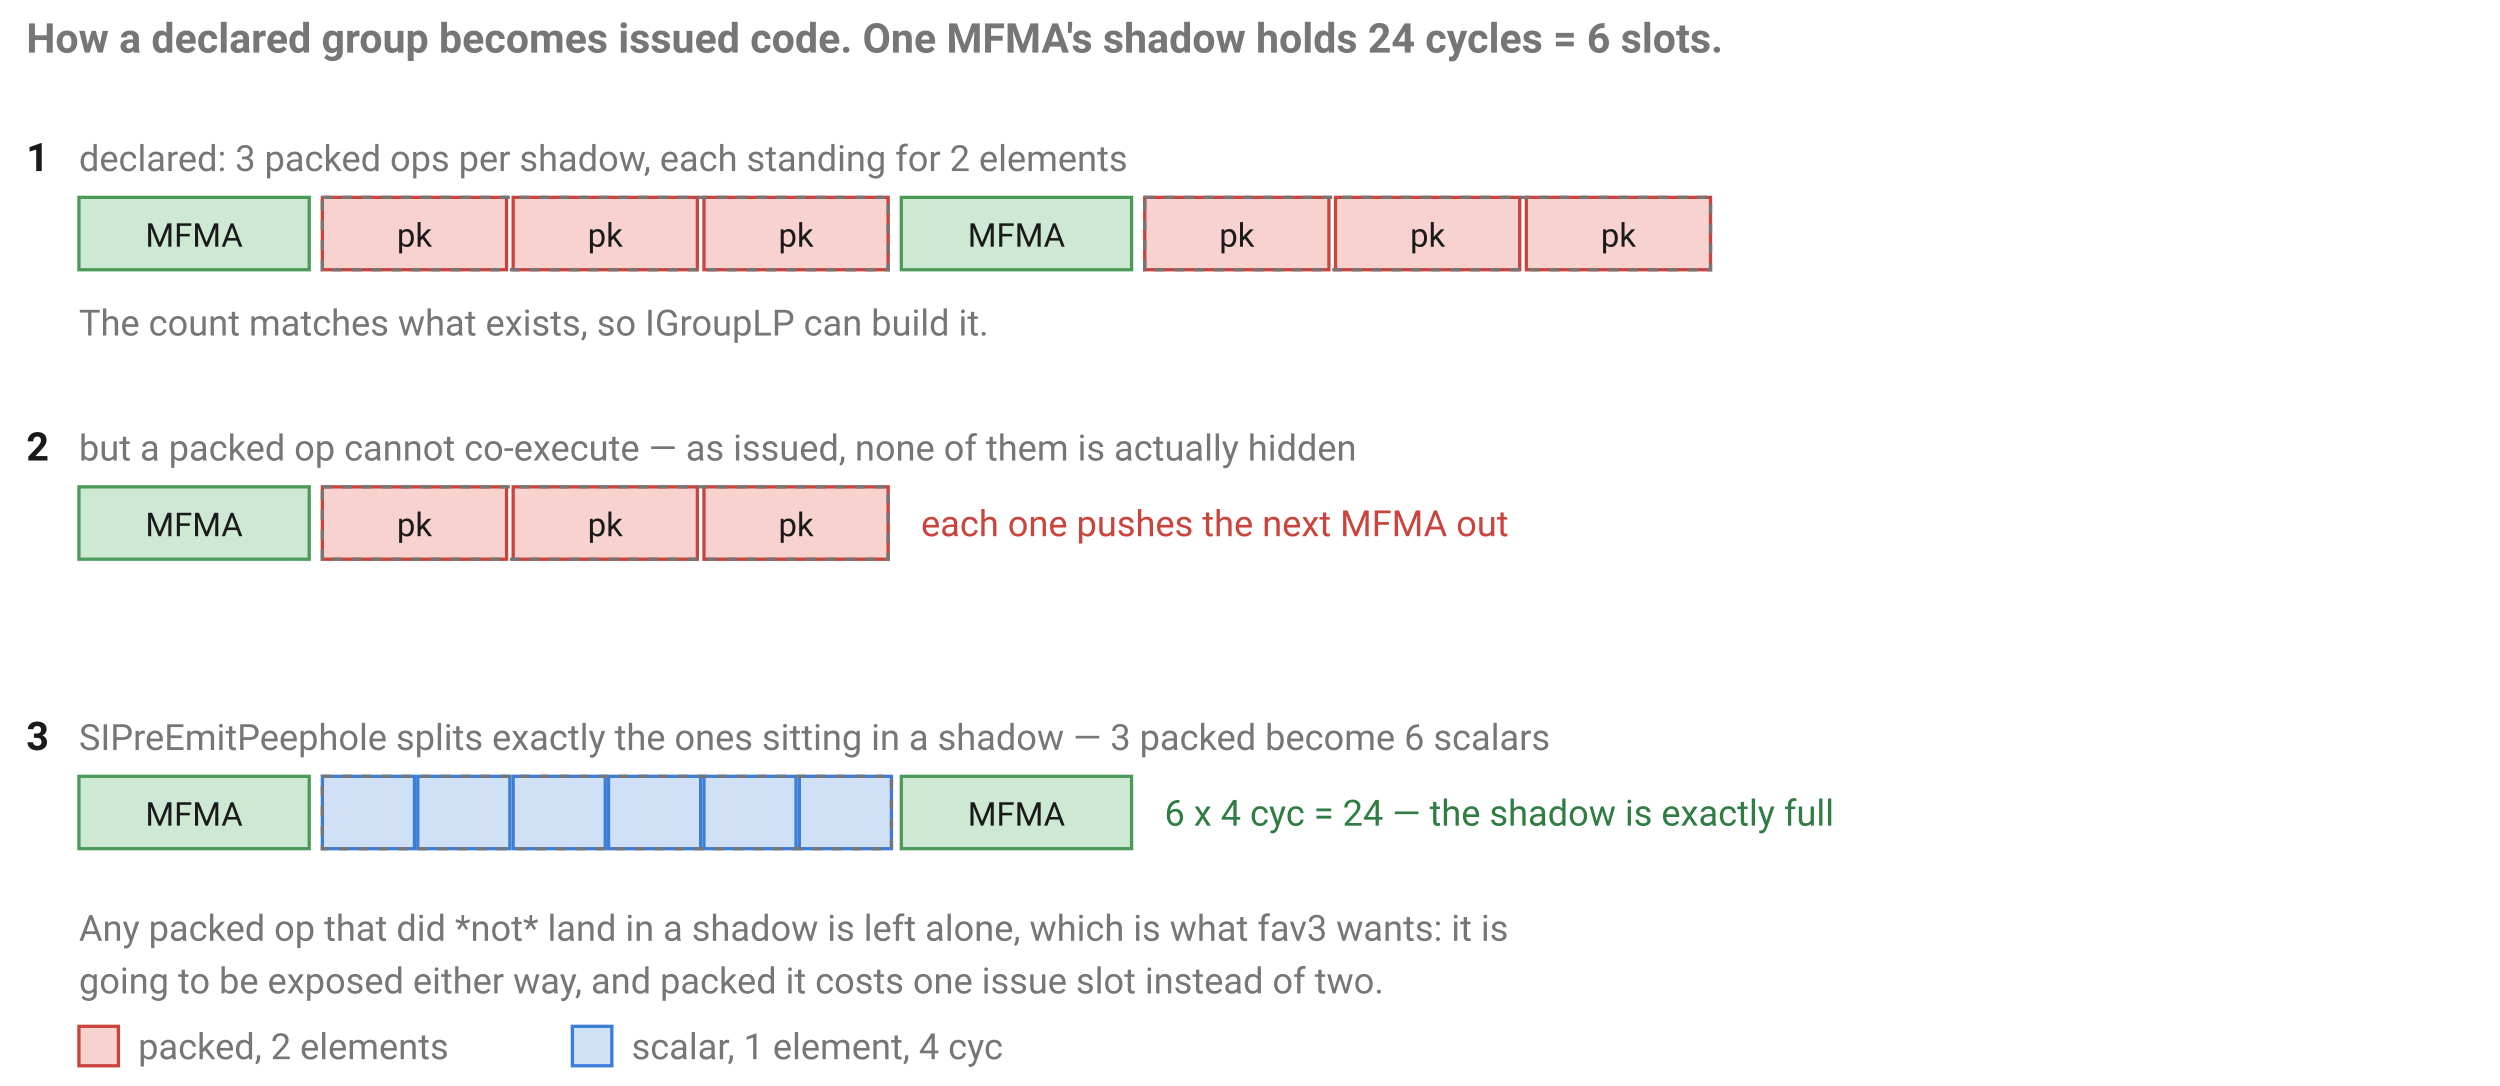
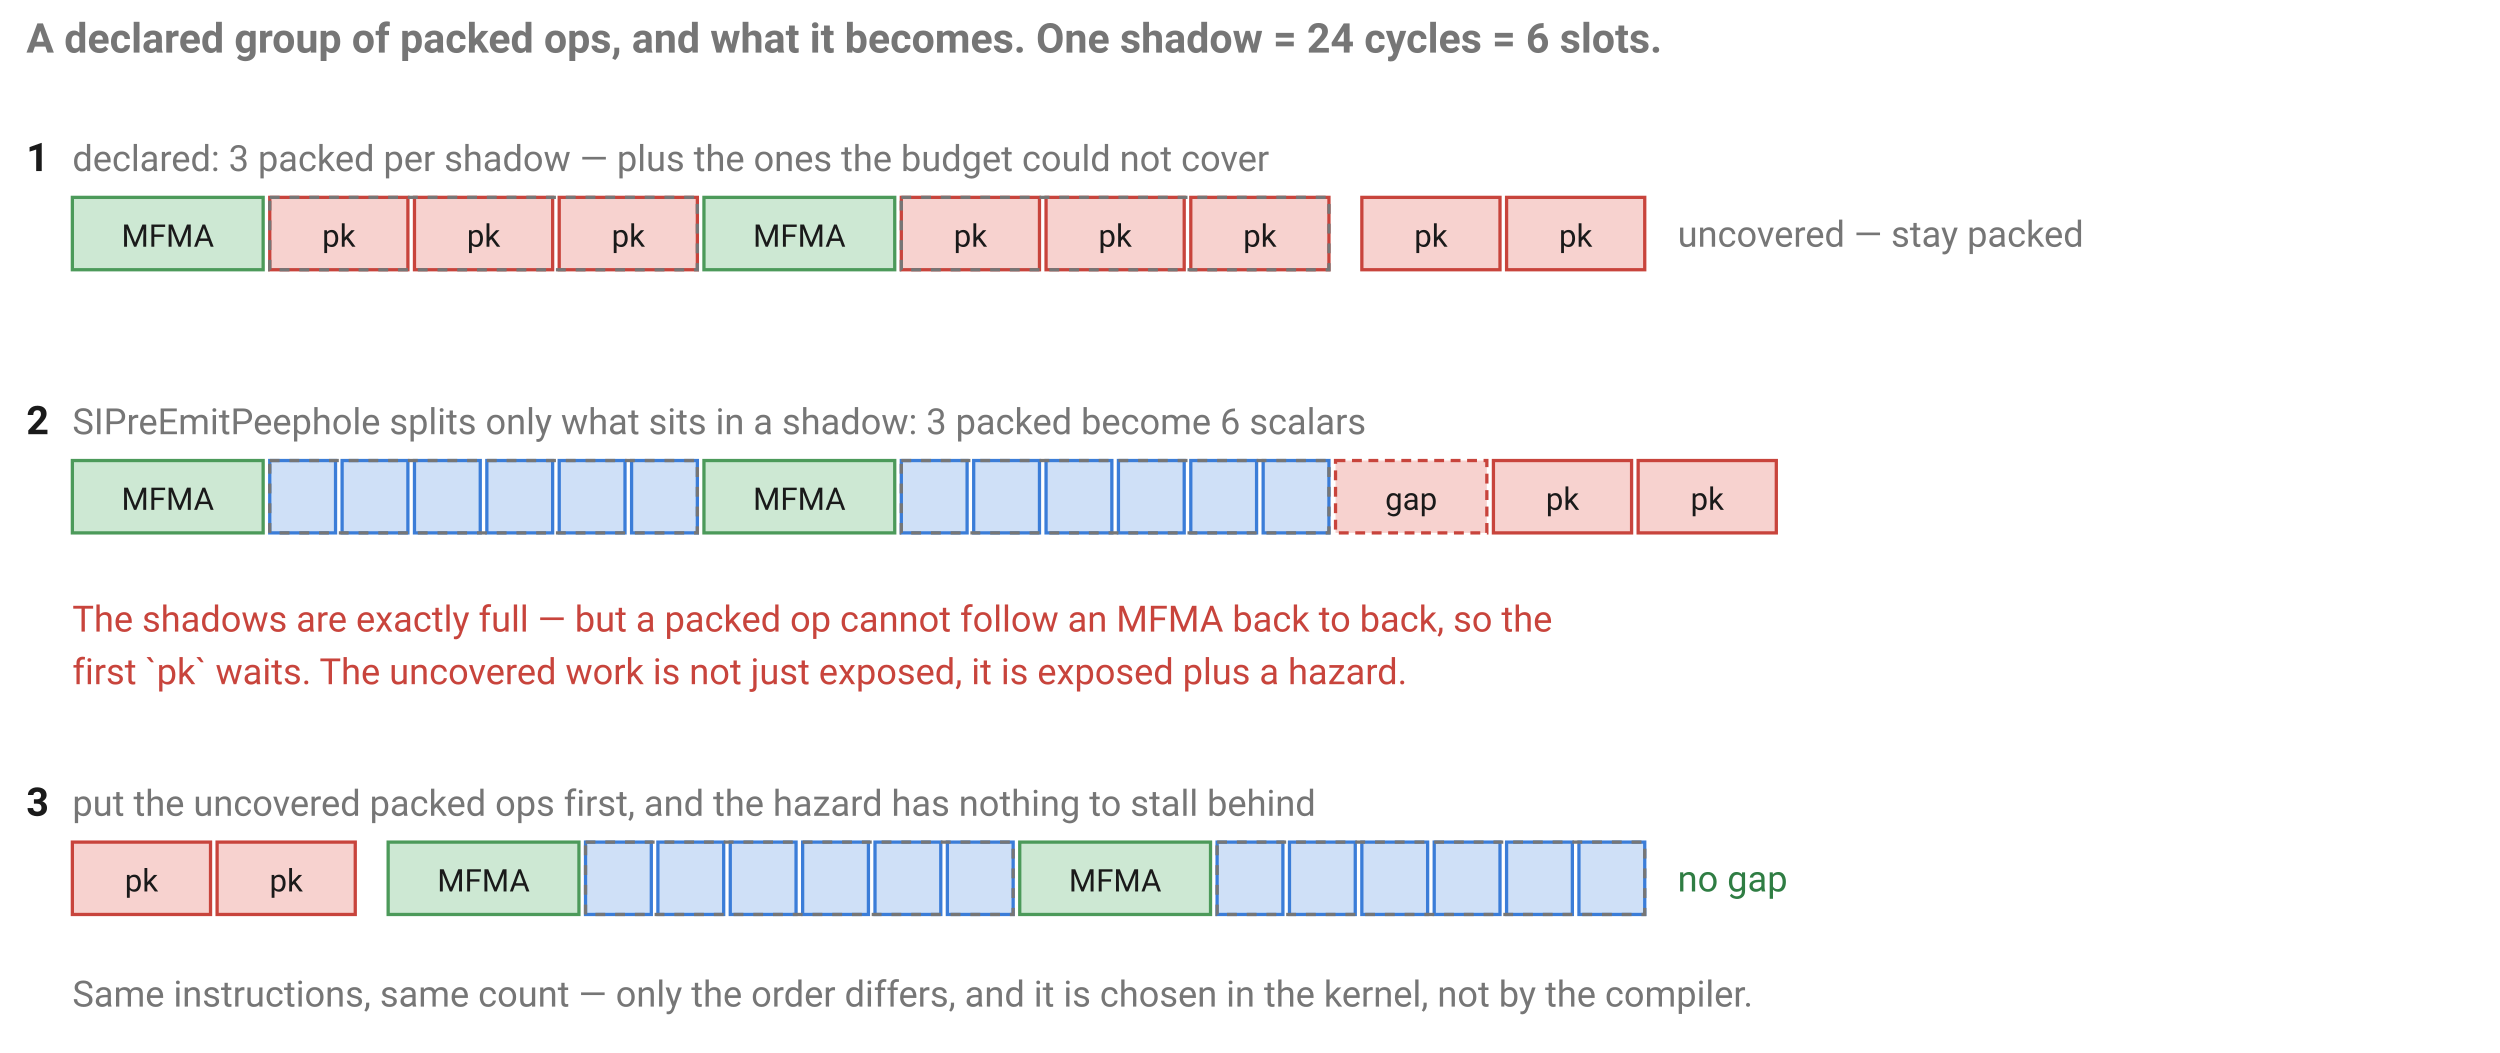
- <svg xmlns="http://www.w3.org/2000/svg" viewBox="0 0 760 330" width="760" height="330" font-family="system-ui, -apple-system, Segoe UI, Roboto, sans-serif">
+ <svg xmlns="http://www.w3.org/2000/svg" viewBox="0 0 760 320" width="760" height="320" font-family="system-ui, -apple-system, Segoe UI, Roboto, sans-serif">
  <style>
    .h    { font-size: 12.5px; font-weight: 600; fill: #767676; }
    .st   { font-size: 12px; font-weight: 600; fill: #1a1a1a; }
-     .in   { font-size: 10px; fill: #1a1a1a; }
+     .in   { font-size: 9.5px; fill: #1a1a1a; }
    .note { font-size: 11px; fill: #767676; }
    .bad  { font-size: 11px; fill: #c8443c; }
    .ok   { font-size: 11px; fill: #2f7d43; }
    .win  { fill: none; stroke: #767676; stroke-width: 1; stroke-dasharray: 3 3; }
+     .gap  { fill: #f7d2cf; stroke: #c8443c; stroke-dasharray: 3 2; }
  </style>
-   <text class="h" x="8" y="16">How a declared group becomes issued code. One MFMA's shadow holds 24 cycles = 6 slots.</text>
+   <text class="h" x="8" y="16">A declared group of packed ops, and what it becomes. One shadow = 24 cycles = 6 slots.</text>
  <text class="st" x="8" y="52">1</text>
-   <text class="note" x="24" y="52">declared: 3 packed ops per shadow, each standing for 2 elements</text>
-   <g transform="translate(24,60)">
-     <rect x="0" y="0" width="70" height="22" fill="#cde8d3" stroke="#4c9a5a" />
-     <text class="in" x="35" y="15" text-anchor="middle">MFMA</text>
-     <rect x="74" y="0" width="56" height="22" fill="#f7d2cf" stroke="#c8443c" />
-     <text class="in" x="102" y="15" text-anchor="middle">pk</text>
-     <rect x="132" y="0" width="56" height="22" fill="#f7d2cf" stroke="#c8443c" />
-     <text class="in" x="160" y="15" text-anchor="middle">pk</text>
-     <rect x="190" y="0" width="56" height="22" fill="#f7d2cf" stroke="#c8443c" />
-     <text class="in" x="218" y="15" text-anchor="middle">pk</text>
-     <rect class="win" x="74" y="0" width="172" height="22" />
-     <rect x="250" y="0" width="70" height="22" fill="#cde8d3" stroke="#4c9a5a" />
-     <text class="in" x="285" y="15" text-anchor="middle">MFMA</text>
-     <rect x="324" y="0" width="56" height="22" fill="#f7d2cf" stroke="#c8443c" />
-     <text class="in" x="352" y="15" text-anchor="middle">pk</text>
-     <rect x="382" y="0" width="56" height="22" fill="#f7d2cf" stroke="#c8443c" />
-     <text class="in" x="410" y="15" text-anchor="middle">pk</text>
-     <rect x="440" y="0" width="56" height="22" fill="#f7d2cf" stroke="#c8443c" />
-     <text class="in" x="468" y="15" text-anchor="middle">pk</text>
-     <rect class="win" x="324" y="0" width="172" height="22" />
+   <text class="note" x="22" y="52">declared: 3 packed per shadow — plus the ones the budget could not cover</text>
+   <g transform="translate(22,60)">
+     <rect x="0" y="0" width="58" height="22" fill="#cde8d3" stroke="#4c9a5a" />
+     <text class="in" x="29" y="15" text-anchor="middle">MFMA</text>
+     <rect x="60" y="0" width="42" height="22" fill="#f7d2cf" stroke="#c8443c" />
+     <text class="in" x="81" y="15" text-anchor="middle">pk</text>
+     <rect x="104" y="0" width="42" height="22" fill="#f7d2cf" stroke="#c8443c" />
+     <text class="in" x="125" y="15" text-anchor="middle">pk</text>
+     <rect x="148" y="0" width="42" height="22" fill="#f7d2cf" stroke="#c8443c" />
+     <text class="in" x="169" y="15" text-anchor="middle">pk</text>
+     <rect class="win" x="60" y="0" width="130" height="22" />
+     <rect x="192" y="0" width="58" height="22" fill="#cde8d3" stroke="#4c9a5a" />
+     <text class="in" x="221" y="15" text-anchor="middle">MFMA</text>
+     <rect x="252" y="0" width="42" height="22" fill="#f7d2cf" stroke="#c8443c" />
+     <text class="in" x="273" y="15" text-anchor="middle">pk</text>
+     <rect x="296" y="0" width="42" height="22" fill="#f7d2cf" stroke="#c8443c" />
+     <text class="in" x="317" y="15" text-anchor="middle">pk</text>
+     <rect x="340" y="0" width="42" height="22" fill="#f7d2cf" stroke="#c8443c" />
+     <text class="in" x="361" y="15" text-anchor="middle">pk</text>
+     <rect class="win" x="252" y="0" width="130" height="22" />
+     <rect x="392" y="0" width="42" height="22" fill="#f7d2cf" stroke="#c8443c" />
+     <text class="in" x="413" y="15" text-anchor="middle">pk</text>
+     <rect x="436" y="0" width="42" height="22" fill="#f7d2cf" stroke="#c8443c" />
+     <text class="in" x="457" y="15" text-anchor="middle">pk</text>
+     <text class="note" x="488" y="15">uncovered — stay packed</text>
  </g>
-   <text class="note" x="24" y="102">The count matches what exists, so IGroupLP can build it.</text>
-   <text class="st" x="8" y="140">2</text>
-   <text class="note" x="24" y="140">but a packed op cannot co-execute — as issued, none of them is actually hidden</text>
-   <g transform="translate(24,148)">
-     <rect x="0" y="0" width="70" height="22" fill="#cde8d3" stroke="#4c9a5a" />
-     <text class="in" x="35" y="15" text-anchor="middle">MFMA</text>
-     <rect x="74" y="0" width="56" height="22" fill="#f7d2cf" stroke="#c8443c" />
-     <text class="in" x="102" y="15" text-anchor="middle">pk</text>
-     <rect x="132" y="0" width="56" height="22" fill="#f7d2cf" stroke="#c8443c" />
-     <text class="in" x="160" y="15" text-anchor="middle">pk</text>
-     <rect x="190" y="0" width="56" height="22" fill="#f7d2cf" stroke="#c8443c" />
-     <text class="in" x="218" y="15" text-anchor="middle">pk</text>
-     <rect class="win" x="74" y="0" width="172" height="22" />
-     <text class="bad" x="256" y="15">each one pushes the next MFMA out</text>
+   <text class="st" x="8" y="132">2</text>
+   <text class="note" x="22" y="132">SIPreEmitPeephole splits only what sits in a shadow: 3 packed become 6 scalars</text>
+   <g transform="translate(22,140)">
+     <rect x="0" y="0" width="58" height="22" fill="#cde8d3" stroke="#4c9a5a" />
+     <text class="in" x="29" y="15" text-anchor="middle">MFMA</text>
+     <rect x="60" y="0" width="20" height="22" fill="#cfe0f7" stroke="#3b7dd8" />
+     <rect x="82" y="0" width="20" height="22" fill="#cfe0f7" stroke="#3b7dd8" />
+     <rect x="104" y="0" width="20" height="22" fill="#cfe0f7" stroke="#3b7dd8" />
+     <rect x="126" y="0" width="20" height="22" fill="#cfe0f7" stroke="#3b7dd8" />
+     <rect x="148" y="0" width="20" height="22" fill="#cfe0f7" stroke="#3b7dd8" />
+     <rect x="170" y="0" width="20" height="22" fill="#cfe0f7" stroke="#3b7dd8" />
+     <rect class="win" x="60" y="0" width="130" height="22" />
+     <rect x="192" y="0" width="58" height="22" fill="#cde8d3" stroke="#4c9a5a" />
+     <text class="in" x="221" y="15" text-anchor="middle">MFMA</text>
+     <rect x="252" y="0" width="20" height="22" fill="#cfe0f7" stroke="#3b7dd8" />
+     <rect x="274" y="0" width="20" height="22" fill="#cfe0f7" stroke="#3b7dd8" />
+     <rect x="296" y="0" width="20" height="22" fill="#cfe0f7" stroke="#3b7dd8" />
+     <rect x="318" y="0" width="20" height="22" fill="#cfe0f7" stroke="#3b7dd8" />
+     <rect x="340" y="0" width="20" height="22" fill="#cfe0f7" stroke="#3b7dd8" />
+     <rect x="362" y="0" width="20" height="22" fill="#cfe0f7" stroke="#3b7dd8" />
+     <rect class="win" x="252" y="0" width="130" height="22" />
+     <rect class="gap" x="384" y="0" width="46" height="22" />
+     <text class="in" x="407" y="15" text-anchor="middle">gap</text>
+     <rect x="432" y="0" width="42" height="22" fill="#f7d2cf" stroke="#c8443c" />
+     <text class="in" x="453" y="15" text-anchor="middle">pk</text>
+     <rect x="476" y="0" width="42" height="22" fill="#f7d2cf" stroke="#c8443c" />
+     <text class="in" x="497" y="15" text-anchor="middle">pk</text>
  </g>
-   <text class="st" x="8" y="228">3</text>
-   <text class="note" x="24" y="228">SIPreEmitPeephole splits exactly the ones sitting in a shadow — 3 packed become 6 scalars</text>
-   <g transform="translate(24,236)">
-     <rect x="0" y="0" width="70" height="22" fill="#cde8d3" stroke="#4c9a5a" />
-     <text class="in" x="35" y="15" text-anchor="middle">MFMA</text>
-     <rect x="74" y="0" width="28" height="22" fill="#cfe0f7" stroke="#3b7dd8" />
-     <rect x="103" y="0" width="28" height="22" fill="#cfe0f7" stroke="#3b7dd8" />
-     <rect x="132" y="0" width="28" height="22" fill="#cfe0f7" stroke="#3b7dd8" />
-     <rect x="161" y="0" width="28" height="22" fill="#cfe0f7" stroke="#3b7dd8" />
-     <rect x="190" y="0" width="28" height="22" fill="#cfe0f7" stroke="#3b7dd8" />
-     <rect x="219" y="0" width="28" height="22" fill="#cfe0f7" stroke="#3b7dd8" />
-     <rect class="win" x="74" y="0" width="173" height="22" />
-     <rect x="250" y="0" width="70" height="22" fill="#cde8d3" stroke="#4c9a5a" />
-     <text class="in" x="285" y="15" text-anchor="middle">MFMA</text>
-     <text class="ok" x="330" y="15">6 x 4 cyc = 24 — the shadow is exactly full</text>
+   <text class="bad" x="22" y="192">The shadows are exactly full — but a packed op cannot follow an MFMA back to back, so the</text>
+   <text class="bad" x="22" y="208">first `pk` waits. The uncovered work is not just exposed, it is exposed plus a hazard.</text>
+   <text class="st" x="8" y="248">3</text>
+   <text class="note" x="22" y="248">put the uncovered packed ops first, and the hazard has nothing to stall behind</text>
+   <g transform="translate(22,256)">
+     <rect x="0" y="0" width="42" height="22" fill="#f7d2cf" stroke="#c8443c" />
+     <text class="in" x="21" y="15" text-anchor="middle">pk</text>
+     <rect x="44" y="0" width="42" height="22" fill="#f7d2cf" stroke="#c8443c" />
+     <text class="in" x="65" y="15" text-anchor="middle">pk</text>
+     <rect x="96" y="0" width="58" height="22" fill="#cde8d3" stroke="#4c9a5a" />
+     <text class="in" x="125" y="15" text-anchor="middle">MFMA</text>
+     <rect x="156" y="0" width="20" height="22" fill="#cfe0f7" stroke="#3b7dd8" />
+     <rect x="178" y="0" width="20" height="22" fill="#cfe0f7" stroke="#3b7dd8" />
+     <rect x="200" y="0" width="20" height="22" fill="#cfe0f7" stroke="#3b7dd8" />
+     <rect x="222" y="0" width="20" height="22" fill="#cfe0f7" stroke="#3b7dd8" />
+     <rect x="244" y="0" width="20" height="22" fill="#cfe0f7" stroke="#3b7dd8" />
+     <rect x="266" y="0" width="20" height="22" fill="#cfe0f7" stroke="#3b7dd8" />
+     <rect class="win" x="156" y="0" width="130" height="22" />
+     <rect x="288" y="0" width="58" height="22" fill="#cde8d3" stroke="#4c9a5a" />
+     <text class="in" x="317" y="15" text-anchor="middle">MFMA</text>
+     <rect x="348" y="0" width="20" height="22" fill="#cfe0f7" stroke="#3b7dd8" />
+     <rect x="370" y="0" width="20" height="22" fill="#cfe0f7" stroke="#3b7dd8" />
+     <rect x="392" y="0" width="20" height="22" fill="#cfe0f7" stroke="#3b7dd8" />
+     <rect x="414" y="0" width="20" height="22" fill="#cfe0f7" stroke="#3b7dd8" />
+     <rect x="436" y="0" width="20" height="22" fill="#cfe0f7" stroke="#3b7dd8" />
+     <rect x="458" y="0" width="20" height="22" fill="#cfe0f7" stroke="#3b7dd8" />
+     <rect class="win" x="348" y="0" width="130" height="22" />
+     <text class="ok" x="488" y="15">no gap</text>
  </g>
-   <text class="note" x="24" y="286">Any packed op that did *not* land in a shadow is left alone, which is what fav3 wants: it is</text>
-   <text class="note" x="24" y="302">going to be exposed either way, and packed it costs one issue slot instead of two.</text>
-   <g transform="translate(24,312)">
-     <rect x="0" y="0" width="12" height="12" fill="#f7d2cf" stroke="#c8443c" />
-     <text class="note" x="18" y="10">packed, 2 elements</text>
-     <rect x="150" y="0" width="12" height="12" fill="#cfe0f7" stroke="#3b7dd8" />
-     <text class="note" x="168" y="10">scalar, 1 element, 4 cyc</text>
-   </g>
+   <text class="note" x="22" y="306">Same instructions, same count — only the order differs, and it is chosen in the kernel, not by the compiler.</text>
</svg>
